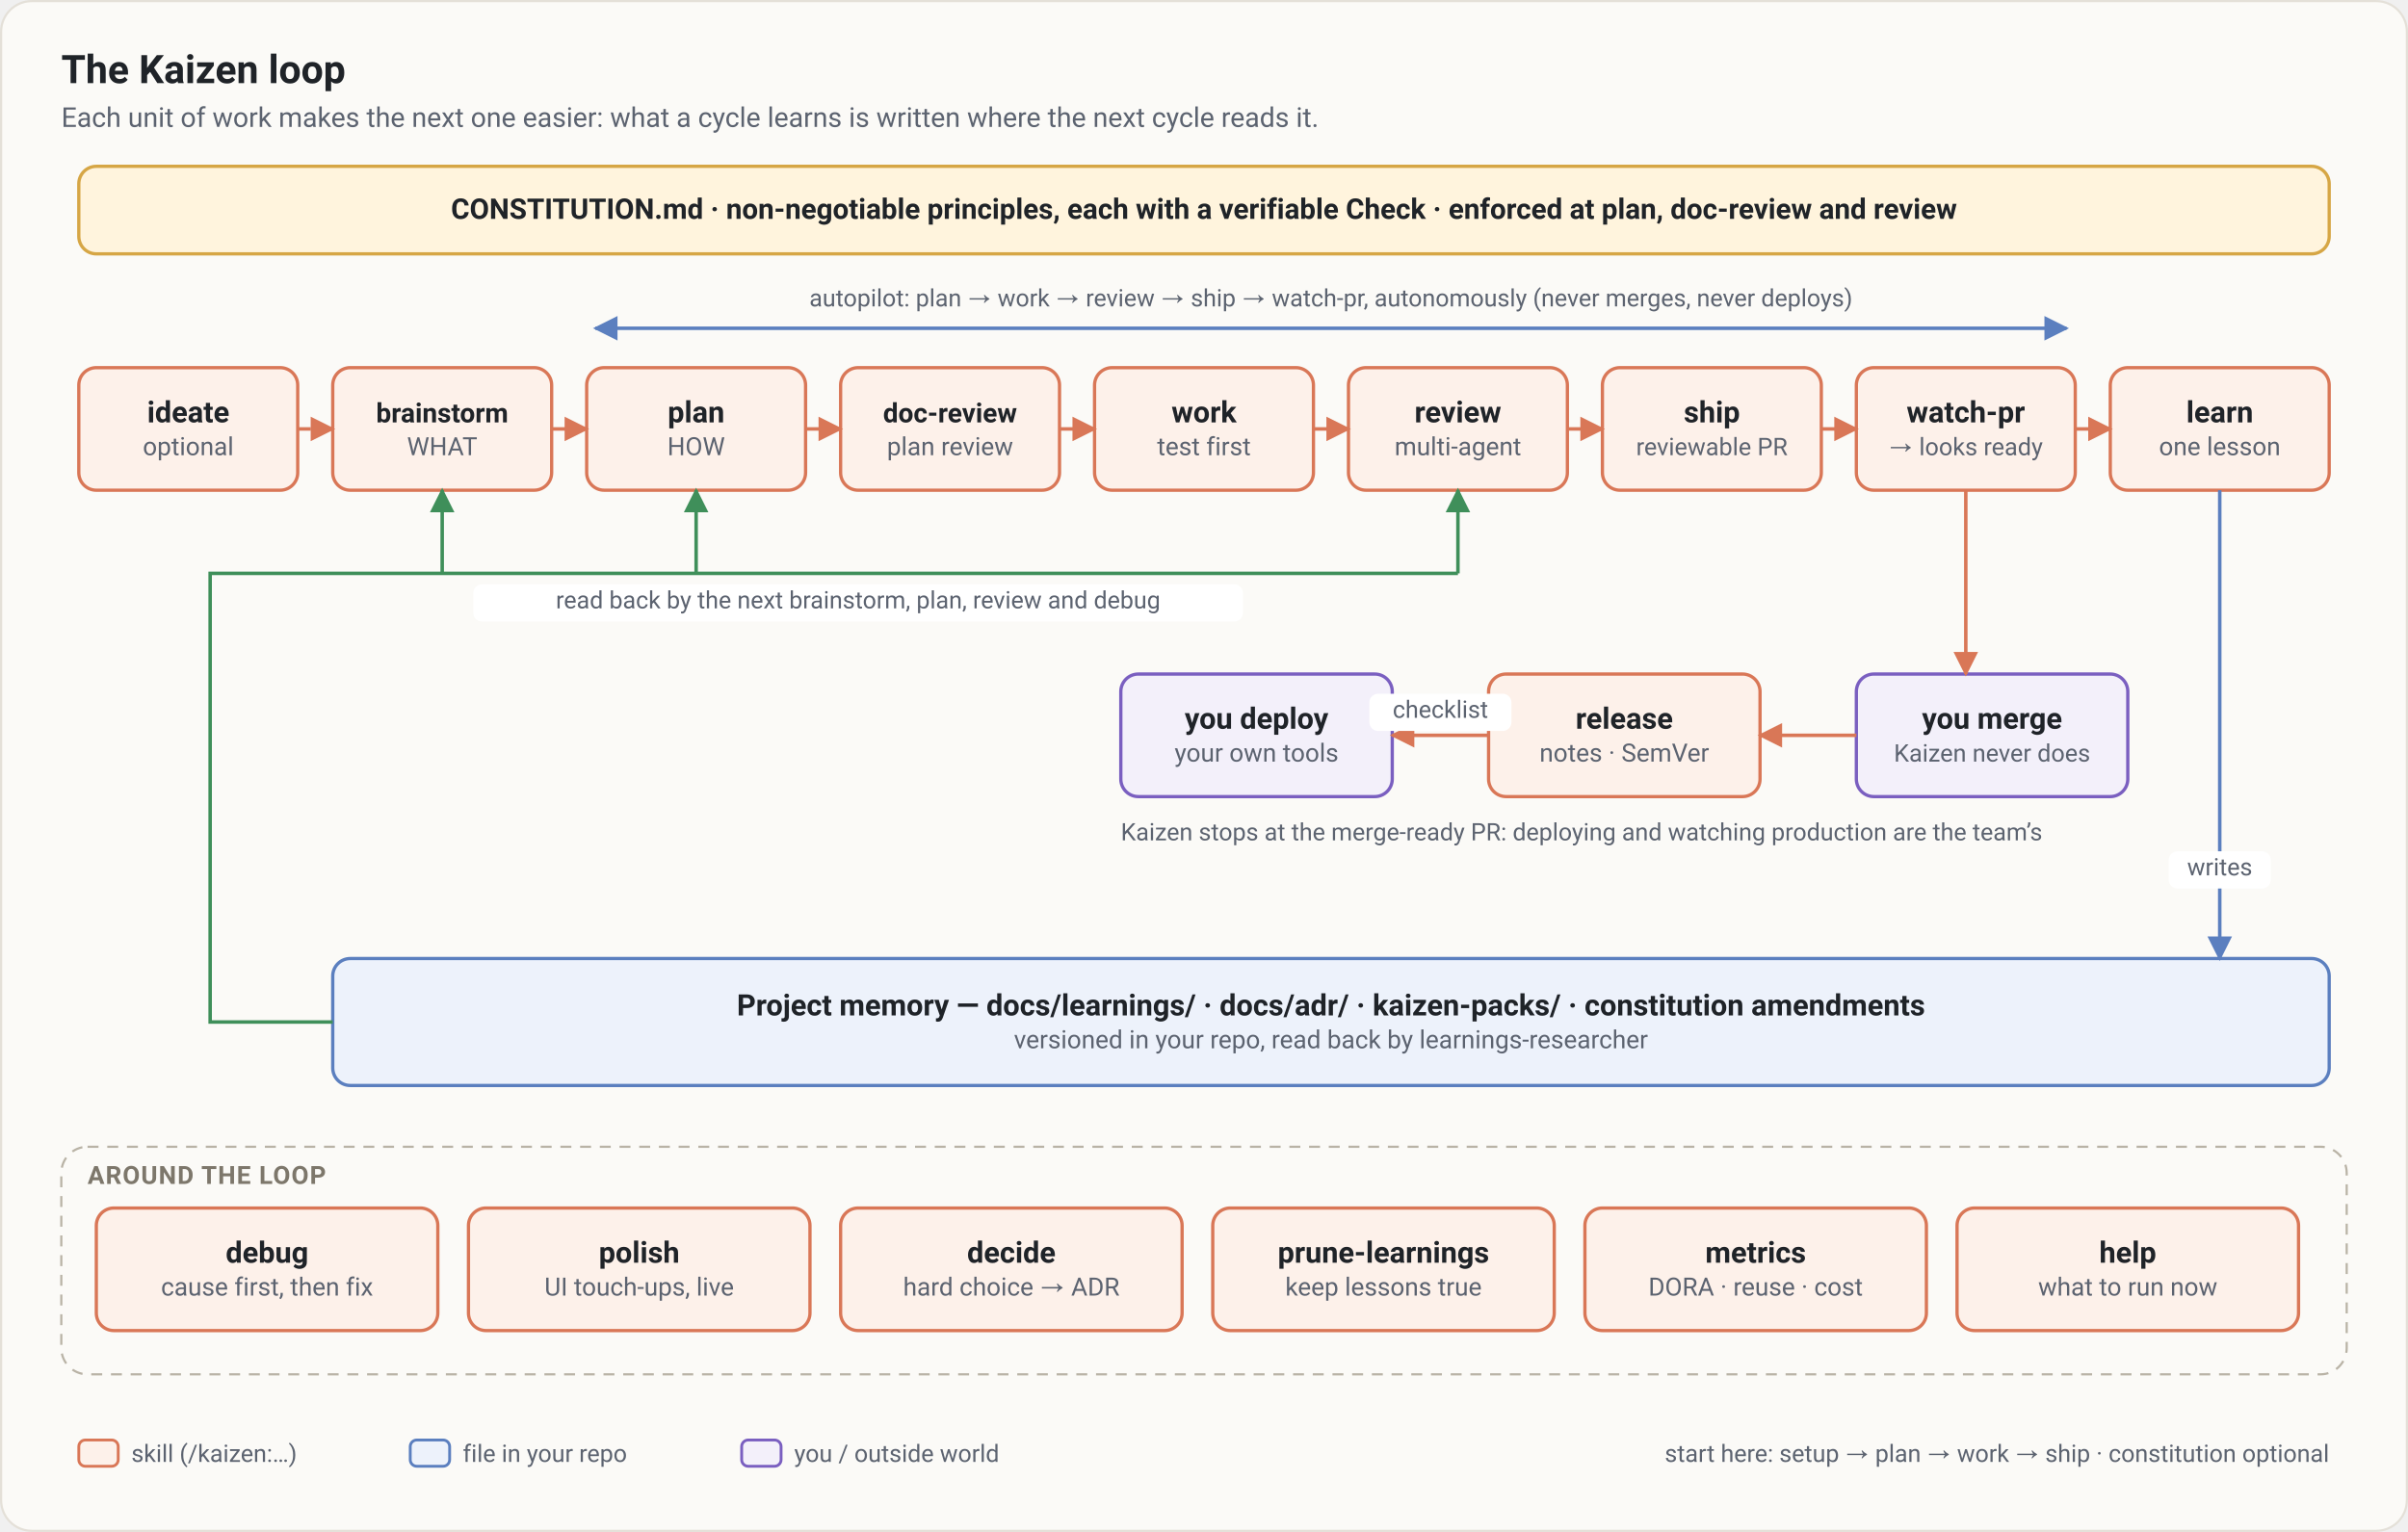
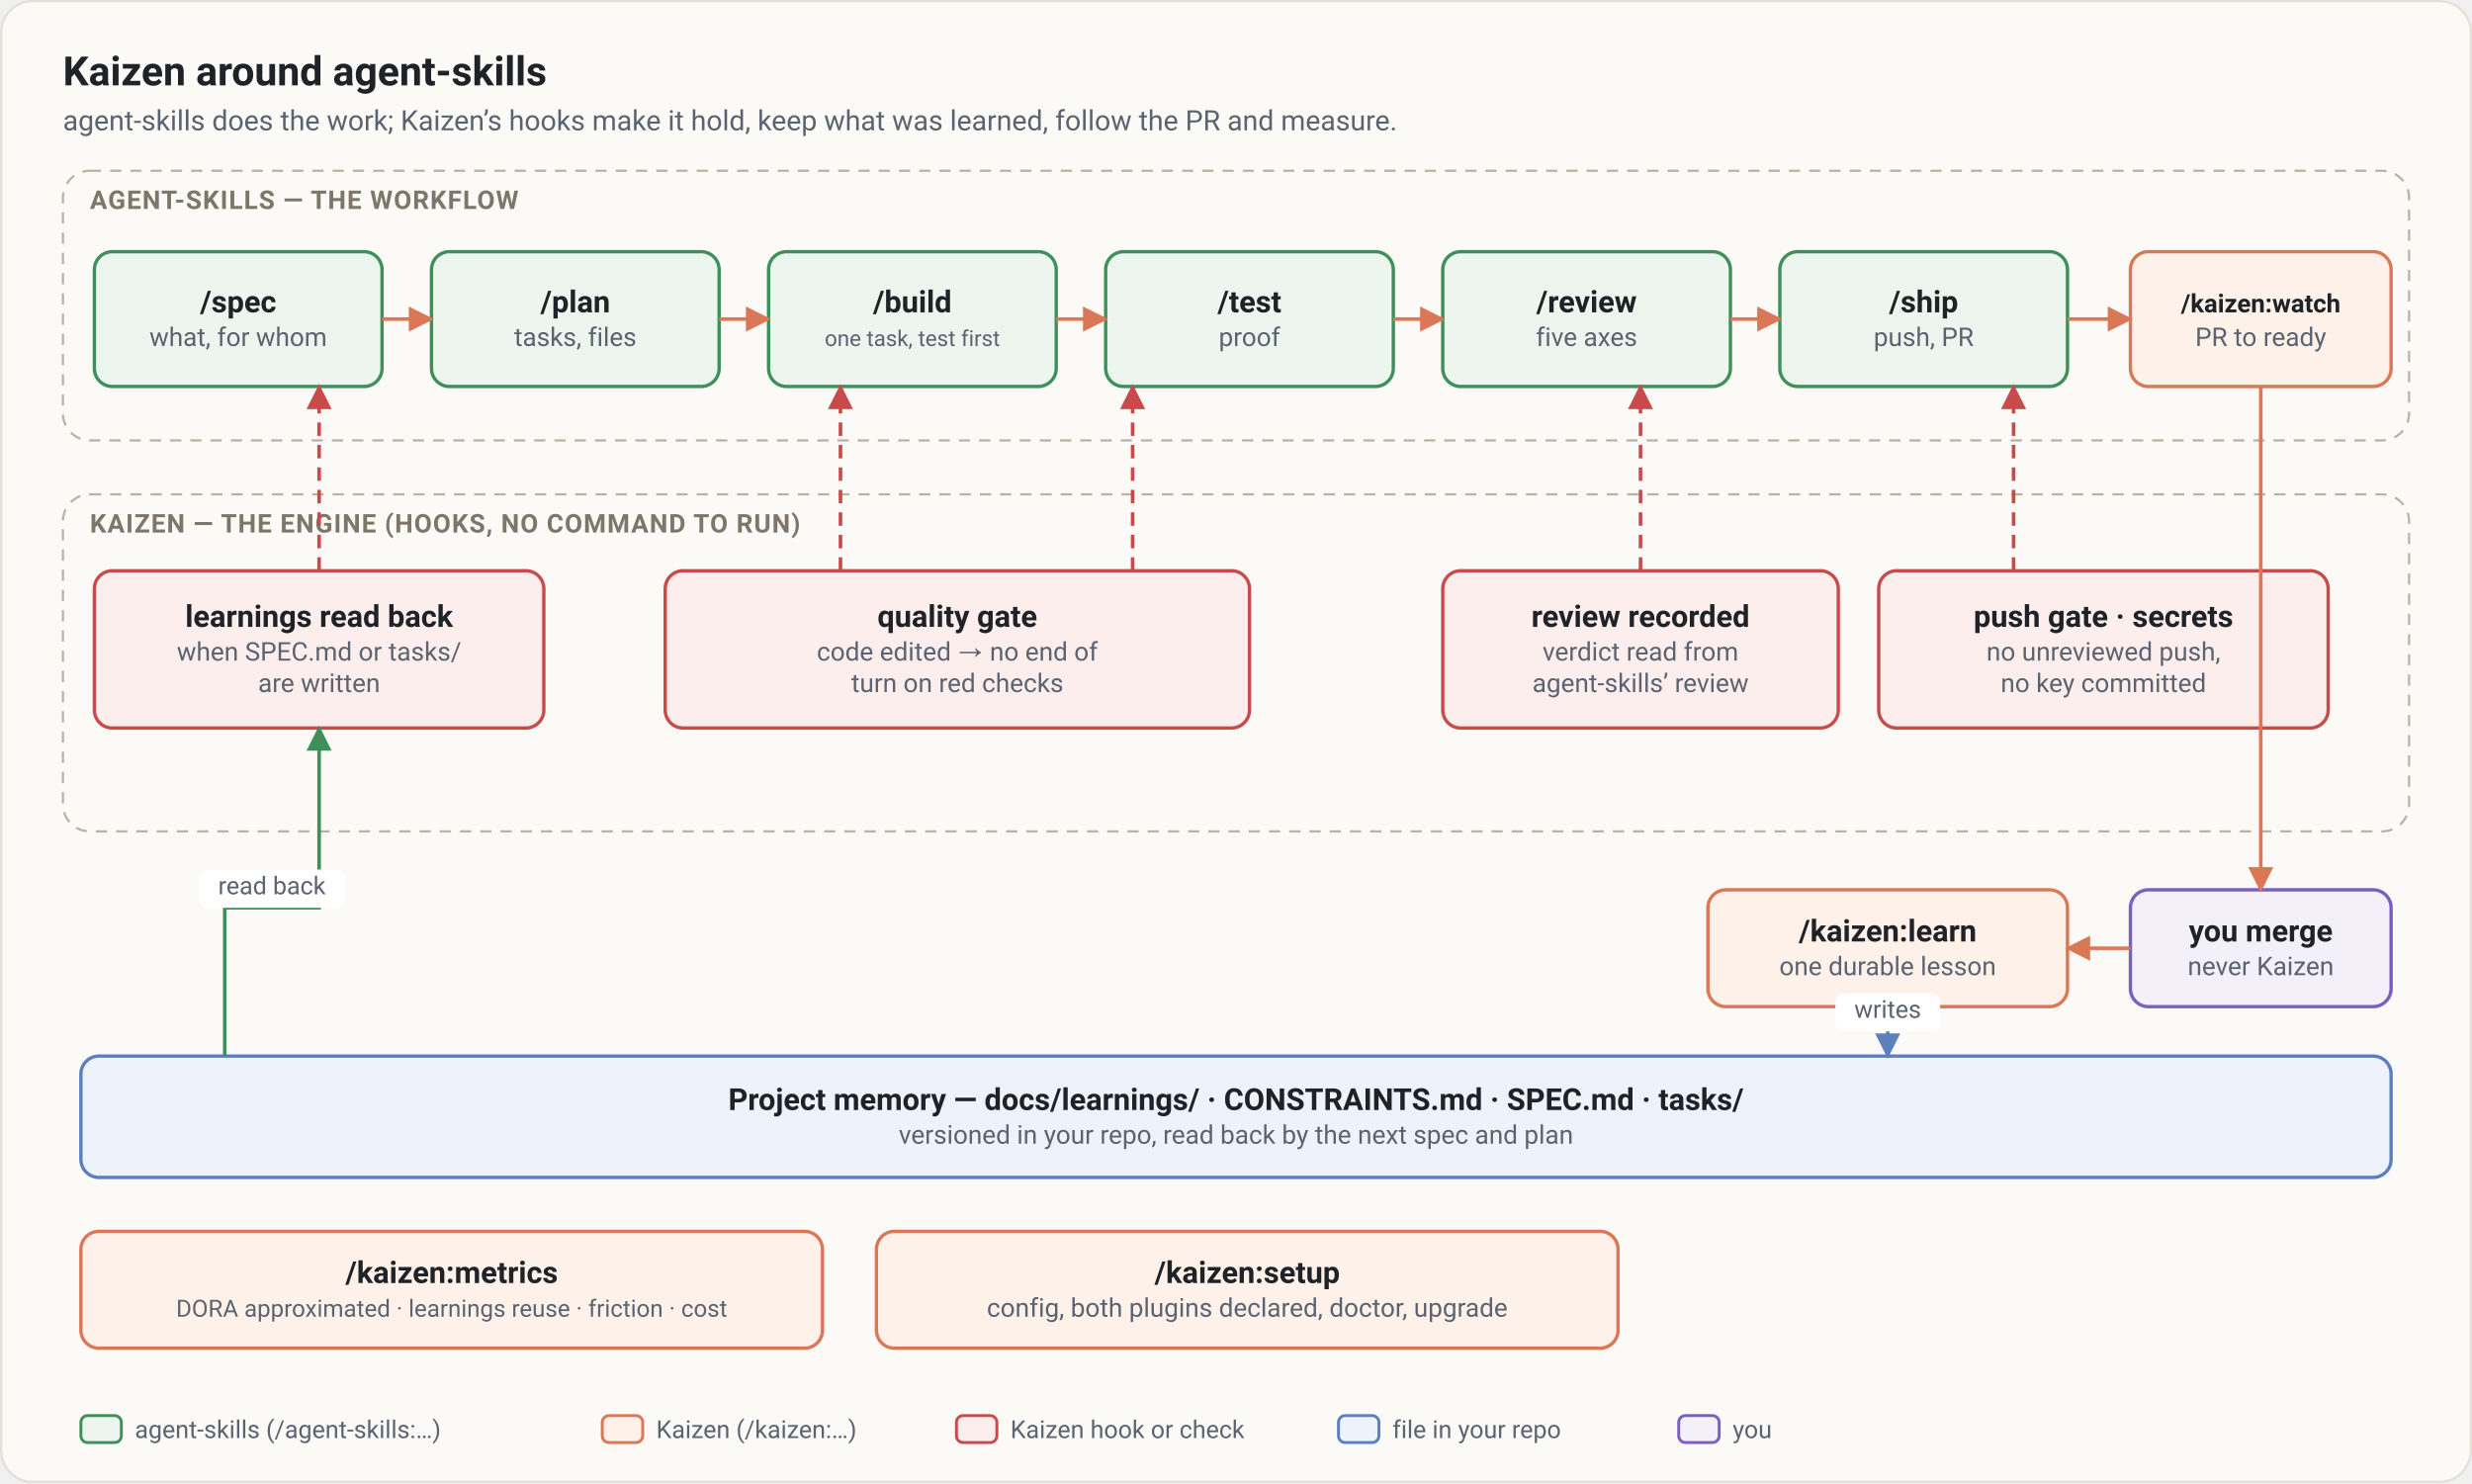
- <svg xmlns="http://www.w3.org/2000/svg" width="1100" height="700" viewBox="0 0 1100 700" role="img" aria-labelledby="t d">
+ <svg xmlns="http://www.w3.org/2000/svg" width="1100" height="660" viewBox="0 0 1100 660" role="img" aria-labelledby="t d">
  <style>
  .bg { fill: #fbfaf7; stroke: #e4e0d8; }
  text { font-family: ui-sans-serif, system-ui, -apple-system, "Segoe UI", Roboto, Helvetica, Arial, sans-serif; fill: #1f2328; }
  .title { font-size: 18px; font-weight: 700; }
  .desc { font-size: 12.5px; fill: #5c6370; }
  .label { font-size: 13.5px; font-weight: 600; }
  .t12 { font-size: 12px; }
  .sub { font-size: 11.5px; fill: #5c6370; }
  .small { font-size: 11px; fill: #5c6370; }
  .edge { font-size: 11px; fill: #5c6370; }
  .mono { font-family: ui-monospace, SFMono-Regular, Menlo, Consolas, monospace; }
  .skill { fill: #fdf1ea; stroke: #d97757; }
  .artifact { fill: #edf2fb; stroke: #5b7fbf; }
  .gate { fill: #fdeeee; stroke: #c94a4a; }
  .agent { fill: #ecf6ef; stroke: #3f8f5a; }
  .outside { fill: #f3f0fa; stroke: #7a5fc0; }
  .state { fill: #fff8e1; stroke: #b8901c; }
  .plain { fill: #ffffff; stroke: #c9c4ba; }
  .region { fill: none; stroke: #b9b3a6; stroke-dasharray: 5 4; }
  .regionlabel { font-size: 11.5px; font-weight: 600; fill: #7d776b; letter-spacing: .04em; }
  .band { fill: #fff4dd; stroke: #d6a645; }
  .line { fill: none; stroke: #6e7681; stroke-width: 1.6; }
  .line.accent { stroke: #d97757; }
  .line.bad { stroke: #c94a4a; }
  .line.ok { stroke: #3f8f5a; }
  .line.blue { stroke: #5b7fbf; }
  .dashed { stroke-dasharray: 6 4; }
  .head { fill: #6e7681; }
  .head.accent { fill: #d97757; }
  .head.bad { fill: #c94a4a; }
  .head.ok { fill: #3f8f5a; }
  .head.blue { fill: #5b7fbf; }
  .pill { fill: #ffffff; stroke: none; }
  @media (prefers-color-scheme: dark) {
    .bg { fill: #161b22; stroke: #30363d; }
    text { fill: #e6edf3; }
    .desc, .sub, .small, .edge { fill: #9aa4b0; }
    .skill { fill: #3a2419; stroke: #e08b6c; }
    .artifact { fill: #1b2638; stroke: #7c9fd8; }
    .gate { fill: #3a1d1f; stroke: #e06c6c; }
    .agent { fill: #18301f; stroke: #5fb07a; }
    .outside { fill: #271f3d; stroke: #a08ae0; }
    .state { fill: #33290f; stroke: #d6b043; }
    .plain { fill: #1f2630; stroke: #4a525d; }
    .region { stroke: #5a6270; }
    .regionlabel { fill: #a39d90; }
    .band { fill: #33290f; stroke: #c99a3b; }
    .line { stroke: #9aa4b0; }
    .line.accent { stroke: #e08b6c; }
    .line.bad { stroke: #e06c6c; }
    .line.ok { stroke: #5fb07a; }
    .line.blue { stroke: #7c9fd8; }
    .head { fill: #9aa4b0; }
    .head.accent { fill: #e08b6c; }
    .head.bad { fill: #e06c6c; }
    .head.ok { fill: #5fb07a; }
    .head.blue { fill: #7c9fd8; }
    .pill { fill: #161b22; }
  }
</style>
  <defs>
    <marker id="h-default" viewBox="0 0 10 10" refX="9" refY="5" markerWidth="7" markerHeight="7" orient="auto-start-reverse">
      <path class="head" d="M0,0 L10,5 L0,10 z" />
    </marker>
    <marker id="s-default" viewBox="0 0 10 10" refX="9" refY="5" markerWidth="7" markerHeight="7" orient="auto-start-reverse">
      <path class="head" d="M0,0 L10,5 L0,10 z" />
    </marker>
    <marker id="h-accent" viewBox="0 0 10 10" refX="9" refY="5" markerWidth="7" markerHeight="7" orient="auto-start-reverse">
      <path class="head accent" d="M0,0 L10,5 L0,10 z" />
    </marker>
    <marker id="s-accent" viewBox="0 0 10 10" refX="9" refY="5" markerWidth="7" markerHeight="7" orient="auto-start-reverse">
      <path class="head accent" d="M0,0 L10,5 L0,10 z" />
    </marker>
    <marker id="h-bad" viewBox="0 0 10 10" refX="9" refY="5" markerWidth="7" markerHeight="7" orient="auto-start-reverse">
      <path class="head bad" d="M0,0 L10,5 L0,10 z" />
    </marker>
    <marker id="s-bad" viewBox="0 0 10 10" refX="9" refY="5" markerWidth="7" markerHeight="7" orient="auto-start-reverse">
      <path class="head bad" d="M0,0 L10,5 L0,10 z" />
    </marker>
    <marker id="h-ok" viewBox="0 0 10 10" refX="9" refY="5" markerWidth="7" markerHeight="7" orient="auto-start-reverse">
      <path class="head ok" d="M0,0 L10,5 L0,10 z" />
    </marker>
    <marker id="s-ok" viewBox="0 0 10 10" refX="9" refY="5" markerWidth="7" markerHeight="7" orient="auto-start-reverse">
      <path class="head ok" d="M0,0 L10,5 L0,10 z" />
    </marker>
    <marker id="h-blue" viewBox="0 0 10 10" refX="9" refY="5" markerWidth="7" markerHeight="7" orient="auto-start-reverse">
      <path class="head blue" d="M0,0 L10,5 L0,10 z" />
    </marker>
    <marker id="s-blue" viewBox="0 0 10 10" refX="9" refY="5" markerWidth="7" markerHeight="7" orient="auto-start-reverse">
      <path class="head blue" d="M0,0 L10,5 L0,10 z" />
    </marker>
  </defs>
-   <rect class="bg" x="0.5" y="0.5" width="1099" height="699" rx="14" />
-   <text class="title" x="28" y="38">The Kaizen loop</text>
-   <text class="desc" x="28" y="58">Each unit of work makes the next one easier: what a cycle learns is written where the next cycle reads it.</text>
-   <rect class="band" x="36" y="76" width="1028" height="40" rx="8" stroke-width="1.5" />
-   <text class="label" x="550" y="100" text-anchor="middle" style="font-size:13px">CONSTITUTION.md  ·  non-negotiable principles, each with a verifiable Check  ·  enforced at plan, doc-review and review</text>
-   <rect class="skill" x="36" y="168" width="100" height="56" rx="8" stroke-width="1.5" />
-   <text class="label" x="86" y="193" text-anchor="middle">ideate</text>
-   <text class="sub" x="86" y="208" text-anchor="middle">optional</text>
-   <rect class="skill" x="152" y="168" width="100" height="56" rx="8" stroke-width="1.5" />
-   <text class="label" x="202" y="193" text-anchor="middle" style="font-size:12.3px">brainstorm</text>
-   <text class="sub" x="202" y="208" text-anchor="middle">WHAT</text>
-   <rect class="skill" x="268" y="168" width="100" height="56" rx="8" stroke-width="1.5" />
-   <text class="label" x="318" y="193" text-anchor="middle">plan</text>
-   <text class="sub" x="318" y="208" text-anchor="middle">HOW</text>
-   <rect class="skill" x="384" y="168" width="100" height="56" rx="8" stroke-width="1.5" />
-   <text class="label" x="434" y="193" text-anchor="middle" style="font-size:12.3px">doc-review</text>
-   <text class="sub" x="434" y="208" text-anchor="middle">plan review</text>
-   <rect class="skill" x="500" y="168" width="100" height="56" rx="8" stroke-width="1.5" />
-   <text class="label" x="550" y="193" text-anchor="middle">work</text>
-   <text class="sub" x="550" y="208" text-anchor="middle">test first</text>
-   <rect class="skill" x="616" y="168" width="100" height="56" rx="8" stroke-width="1.5" />
-   <text class="label" x="666" y="193" text-anchor="middle">review</text>
-   <text class="sub" x="666" y="208" text-anchor="middle">multi-agent</text>
-   <rect class="skill" x="732" y="168" width="100" height="56" rx="8" stroke-width="1.5" />
-   <text class="label" x="782" y="193" text-anchor="middle">ship</text>
-   <text class="sub" x="782" y="208" text-anchor="middle" style="font-size:11.1px">reviewable PR</text>
-   <rect class="skill" x="848" y="168" width="100" height="56" rx="8" stroke-width="1.5" />
-   <text class="label" x="898" y="193" text-anchor="middle">watch-pr</text>
-   <text class="sub" x="898" y="208" text-anchor="middle" style="font-size:11.1px">→ looks ready</text>
-   <rect class="skill" x="964" y="168" width="100" height="56" rx="8" stroke-width="1.5" />
-   <text class="label" x="1014" y="193" text-anchor="middle">learn</text>
-   <text class="sub" x="1014" y="208" text-anchor="middle">one lesson</text>
-   <path class="line accent dashed" d="M136,196 L152,196" marker-end="url(#h-accent)" />
-   <path class="line accent" d="M252,196 L268,196" marker-end="url(#h-accent)" />
-   <path class="line accent" d="M368,196 L384,196" marker-end="url(#h-accent)" />
-   <path class="line accent" d="M484,196 L500,196" marker-end="url(#h-accent)" />
-   <path class="line accent" d="M600,196 L616,196" marker-end="url(#h-accent)" />
-   <path class="line accent" d="M716,196 L732,196" marker-end="url(#h-accent)" />
-   <path class="line accent" d="M832,196 L848,196" marker-end="url(#h-accent)" />
-   <path class="line accent" d="M948,196 L964,196" marker-end="url(#h-accent)" />
-   <path class="line blue" d="M272,150 L944,150" marker-end="url(#h-blue)" marker-start="url(#s-blue)" />
-   <text class="small" x="608" y="140" text-anchor="middle">autopilot: plan → work → review → ship → watch-pr, autonomously (never merges, never deploys)</text>
-   <rect class="outside" x="848" y="308" width="124" height="56" rx="8" stroke-width="1.5" />
-   <text class="label" x="910" y="333" text-anchor="middle">you merge</text>
-   <text class="sub" x="910" y="348" text-anchor="middle" style="font-size:11.1px">Kaizen never does</text>
-   <rect class="skill" x="680" y="308" width="124" height="56" rx="8" stroke-width="1.5" />
-   <text class="label" x="742" y="333" text-anchor="middle">release</text>
-   <text class="sub" x="742" y="348" text-anchor="middle">notes · SemVer</text>
-   <rect class="outside" x="512" y="308" width="124" height="56" rx="8" stroke-width="1.5" />
-   <text class="label" x="574" y="333" text-anchor="middle">you deploy</text>
-   <text class="sub" x="574" y="348" text-anchor="middle">your own tools</text>
-   <path class="line accent" d="M898,224 L898,308" marker-end="url(#h-accent)" />
-   <path class="line accent" d="M848,336 L804,336" marker-end="url(#h-accent)" />
-   <path class="line accent" d="M680,336 L636,336" marker-end="url(#h-accent)" />
-   <rect class="pill" x="625.55" y="317" width="64.9" height="17" rx="4" />
-   <text class="edge" x="658" y="328" text-anchor="middle">checklist</text>
-   <text class="small" x="512" y="384" text-anchor="start">Kaizen stops at the merge-ready PR: deploying and watching production are the team’s</text>
-   <rect class="artifact" x="152" y="438" width="912" height="58" rx="8" stroke-width="1.5" />
-   <text class="label" x="608" y="464" text-anchor="middle">Project memory — docs/learnings/ · docs/adr/ · kaizen-packs/ · constitution amendments</text>
-   <text class="sub" x="608" y="479" text-anchor="middle">versioned in your repo, read back by learnings-researcher</text>
-   <path class="line blue" d="M1014,224 L1014,438" marker-end="url(#h-blue)" />
-   <rect class="pill" x="990.7" y="389" width="46.6" height="17" rx="4" />
-   <text class="edge" x="1014" y="400" text-anchor="middle">writes</text>
-   <path class="line ok" d="M152,467 L96,467 L96,262 L666,262" />
-   <path class="line ok" d="M202,262 L202,224" marker-end="url(#h-ok)" />
-   <path class="line ok" d="M318,262 L318,224" marker-end="url(#h-ok)" />
-   <path class="line ok" d="M666,262 L666,224" marker-end="url(#h-ok)" />
-   <rect class="pill" x="216.2" y="267" width="351.6" height="17" rx="4" />
-   <text class="edge" x="392" y="278" text-anchor="middle">read back by the next brainstorm, plan, review and debug</text>
-   <rect class="region" x="28" y="524" width="1044" height="104" rx="12" />
-   <text class="regionlabel" x="40" y="541">AROUND THE LOOP</text>
-   <rect class="skill" x="44" y="552" width="156" height="56" rx="8" stroke-width="1.5" />
-   <text class="label" x="122" y="577" text-anchor="middle">debug</text>
-   <text class="sub" x="122" y="592" text-anchor="middle">cause first, then fix</text>
-   <rect class="skill" x="214" y="552" width="156" height="56" rx="8" stroke-width="1.5" />
-   <text class="label" x="292" y="577" text-anchor="middle">polish</text>
-   <text class="sub" x="292" y="592" text-anchor="middle">UI touch-ups, live</text>
-   <rect class="skill" x="384" y="552" width="156" height="56" rx="8" stroke-width="1.5" />
-   <text class="label" x="462" y="577" text-anchor="middle">decide</text>
-   <text class="sub" x="462" y="592" text-anchor="middle">hard choice → ADR</text>
-   <rect class="skill" x="554" y="552" width="156" height="56" rx="8" stroke-width="1.5" />
-   <text class="label" x="632" y="577" text-anchor="middle">prune-learnings</text>
-   <text class="sub" x="632" y="592" text-anchor="middle">keep lessons true</text>
-   <rect class="skill" x="724" y="552" width="156" height="56" rx="8" stroke-width="1.5" />
-   <text class="label" x="802" y="577" text-anchor="middle">metrics</text>
-   <text class="sub" x="802" y="592" text-anchor="middle">DORA · reuse · cost</text>
-   <rect class="skill" x="894" y="552" width="156" height="56" rx="8" stroke-width="1.5" />
-   <text class="label" x="972" y="577" text-anchor="middle">help</text>
-   <text class="sub" x="972" y="592" text-anchor="middle">what to run now</text>
-   <rect class="skill" x="36" y="658" width="18" height="12" rx="3" stroke-width="1.3" />
-   <text class="small" x="60" y="668">skill (/kaizen:…)</text>
-   <rect class="artifact" x="187.4" y="658" width="18" height="12" rx="3" stroke-width="1.3" />
-   <text class="small" x="211.4" y="668">file in your repo</text>
-   <rect class="outside" x="338.8" y="658" width="18" height="12" rx="3" stroke-width="1.3" />
-   <text class="small" x="362.8" y="668">you / outside world</text>
-   <text class="small" x="1064" y="668" text-anchor="end">start here: setup → plan → work → ship · constitution optional</text>
+   <rect class="bg" x="0.5" y="0.5" width="1099" height="659" rx="14" />
+   <text class="title" x="28" y="38">Kaizen around agent-skills</text>
+   <text class="desc" x="28" y="58">agent-skills does the work; Kaizen’s hooks make it hold, keep what was learned, follow the PR and measure.</text>
+   <rect class="region" x="28" y="76" width="1044" height="120" rx="12" />
+   <text class="regionlabel" x="40" y="93">AGENT-SKILLS — THE WORKFLOW</text>
+   <rect class="agent" x="42" y="112" width="128" height="60" rx="8" stroke-width="1.5" />
+   <text class="label" x="106" y="139" text-anchor="middle">/spec</text>
+   <text class="sub" x="106" y="154" text-anchor="middle">what, for whom</text>
+   <rect class="agent" x="192" y="112" width="128" height="60" rx="8" stroke-width="1.5" />
+   <text class="label" x="256" y="139" text-anchor="middle">/plan</text>
+   <text class="sub" x="256" y="154" text-anchor="middle">tasks, files</text>
+   <rect class="agent" x="342" y="112" width="128" height="60" rx="8" stroke-width="1.5" />
+   <text class="label" x="406" y="139" text-anchor="middle">/build</text>
+   <text class="sub" x="406" y="154" text-anchor="middle" style="font-size:9.8px">one task, test first</text>
+   <rect class="agent" x="492" y="112" width="128" height="60" rx="8" stroke-width="1.5" />
+   <text class="label" x="556" y="139" text-anchor="middle">/test</text>
+   <text class="sub" x="556" y="154" text-anchor="middle">proof</text>
+   <rect class="agent" x="642" y="112" width="128" height="60" rx="8" stroke-width="1.5" />
+   <text class="label" x="706" y="139" text-anchor="middle">/review</text>
+   <text class="sub" x="706" y="154" text-anchor="middle">five axes</text>
+   <rect class="agent" x="792" y="112" width="128" height="60" rx="8" stroke-width="1.5" />
+   <text class="label" x="856" y="139" text-anchor="middle">/ship</text>
+   <text class="sub" x="856" y="154" text-anchor="middle">push, PR</text>
+   <path class="line accent" d="M170,142 L192,142" marker-end="url(#h-accent)" />
+   <path class="line accent" d="M320,142 L342,142" marker-end="url(#h-accent)" />
+   <path class="line accent" d="M470,142 L492,142" marker-end="url(#h-accent)" />
+   <path class="line accent" d="M620,142 L642,142" marker-end="url(#h-accent)" />
+   <path class="line accent" d="M770,142 L792,142" marker-end="url(#h-accent)" />
+   <rect class="skill" x="948" y="112" width="116" height="60" rx="8" stroke-width="1.5" />
+   <text class="label" x="1006" y="139" text-anchor="middle" style="font-size:11.3px">/kaizen:watch</text>
+   <text class="sub" x="1006" y="154" text-anchor="middle">PR to ready</text>
+   <path class="line accent" d="M920,142 L948,142" marker-end="url(#h-accent)" />
+   <rect class="region" x="28" y="220" width="1044" height="150" rx="12" />
+   <text class="regionlabel" x="40" y="237">KAIZEN — THE ENGINE (HOOKS, NO COMMAND TO RUN)</text>
+   <rect class="gate" x="42" y="254" width="200" height="70" rx="8" stroke-width="1.5" />
+   <text class="label" x="142" y="279" text-anchor="middle">learnings read back</text>
+   <text class="sub" x="142" y="294" text-anchor="middle">when SPEC.md or tasks/</text>
+   <text class="sub" x="142" y="308" text-anchor="middle">are written</text>
+   <rect class="gate" x="296" y="254" width="260" height="70" rx="8" stroke-width="1.5" />
+   <text class="label" x="426" y="279" text-anchor="middle">quality gate</text>
+   <text class="sub" x="426" y="294" text-anchor="middle">code edited → no end of</text>
+   <text class="sub" x="426" y="308" text-anchor="middle">turn on red checks</text>
+   <rect class="gate" x="642" y="254" width="176" height="70" rx="8" stroke-width="1.5" />
+   <text class="label" x="730" y="279" text-anchor="middle">review recorded</text>
+   <text class="sub" x="730" y="294" text-anchor="middle">verdict read from</text>
+   <text class="sub" x="730" y="308" text-anchor="middle">agent-skills’ review</text>
+   <rect class="gate" x="836" y="254" width="200" height="70" rx="8" stroke-width="1.5" />
+   <text class="label" x="936" y="279" text-anchor="middle">push gate · secrets</text>
+   <text class="sub" x="936" y="294" text-anchor="middle">no unreviewed push,</text>
+   <text class="sub" x="936" y="308" text-anchor="middle">no key committed</text>
+   <path class="line bad dashed" d="M142,254 L142,172" marker-end="url(#h-bad)" />
+   <path class="line bad dashed" d="M374,254 L374,172" marker-end="url(#h-bad)" />
+   <path class="line bad dashed" d="M504,254 L504,172" marker-end="url(#h-bad)" />
+   <path class="line bad dashed" d="M730,254 L730,172" marker-end="url(#h-bad)" />
+   <path class="line bad dashed" d="M896,254 L896,172" marker-end="url(#h-bad)" />
+   <rect class="outside" x="948" y="396" width="116" height="52" rx="8" stroke-width="1.5" />
+   <text class="label" x="1006" y="419" text-anchor="middle">you merge</text>
+   <text class="sub" x="1006" y="434" text-anchor="middle">never Kaizen</text>
+   <path class="line accent" d="M1006,172 L1006,236 L1006,380 L1006,396" marker-end="url(#h-accent)" />
+   <rect class="skill" x="760" y="396" width="160" height="52" rx="8" stroke-width="1.5" />
+   <text class="label" x="840" y="419" text-anchor="middle">/kaizen:learn</text>
+   <text class="sub" x="840" y="434" text-anchor="middle">one durable lesson</text>
+   <path class="line accent" d="M948,422 L920,422" marker-end="url(#h-accent)" />
+   <rect class="artifact" x="36" y="470" width="1028" height="54" rx="8" stroke-width="1.5" />
+   <text class="label" x="550" y="494" text-anchor="middle">Project memory — docs/learnings/ · CONSTRAINTS.md · SPEC.md · tasks/</text>
+   <text class="sub" x="550" y="509" text-anchor="middle">versioned in your repo, read back by the next spec and plan</text>
+   <path class="line blue" d="M840,448 L840,470" marker-end="url(#h-blue)" />
+   <rect class="pill" x="816.7" y="442" width="46.6" height="17" rx="4" />
+   <text class="edge" x="840" y="453" text-anchor="middle">writes</text>
+   <path class="line ok" d="M100,470 L100,404 L142,404 L142,324" marker-end="url(#h-ok)" />
+   <rect class="pill" x="88.55" y="387" width="64.9" height="17" rx="4" />
+   <text class="edge" x="121" y="398" text-anchor="middle">read back</text>
+   <rect class="skill" x="36" y="548" width="330" height="52" rx="8" stroke-width="1.5" />
+   <text class="label" x="201" y="571" text-anchor="middle">/kaizen:metrics</text>
+   <text class="sub" x="201" y="586" text-anchor="middle" style="font-size:10.6px">DORA approximated · learnings reuse · friction · cost</text>
+   <rect class="skill" x="390" y="548" width="330" height="52" rx="8" stroke-width="1.5" />
+   <text class="label" x="555" y="571" text-anchor="middle">/kaizen:setup</text>
+   <text class="sub" x="555" y="586" text-anchor="middle">config, both plugins declared, doctor, upgrade</text>
+   <rect class="agent" x="36" y="630" width="18" height="12" rx="3" stroke-width="1.3" />
+   <text class="small" x="60" y="640">agent-skills (/agent-skills:…)</text>
+   <rect class="skill" x="268" y="630" width="18" height="12" rx="3" stroke-width="1.3" />
+   <text class="small" x="292" y="640">Kaizen (/kaizen:…)</text>
+   <rect class="gate" x="425.6" y="630" width="18" height="12" rx="3" stroke-width="1.3" />
+   <text class="small" x="449.6" y="640">Kaizen hook or check</text>
+   <rect class="artifact" x="595.6" y="630" width="18" height="12" rx="3" stroke-width="1.3" />
+   <text class="small" x="619.6" y="640">file in your repo</text>
+   <rect class="outside" x="747" y="630" width="18" height="12" rx="3" stroke-width="1.3" />
+   <text class="small" x="771" y="640">you</text>
</svg>
